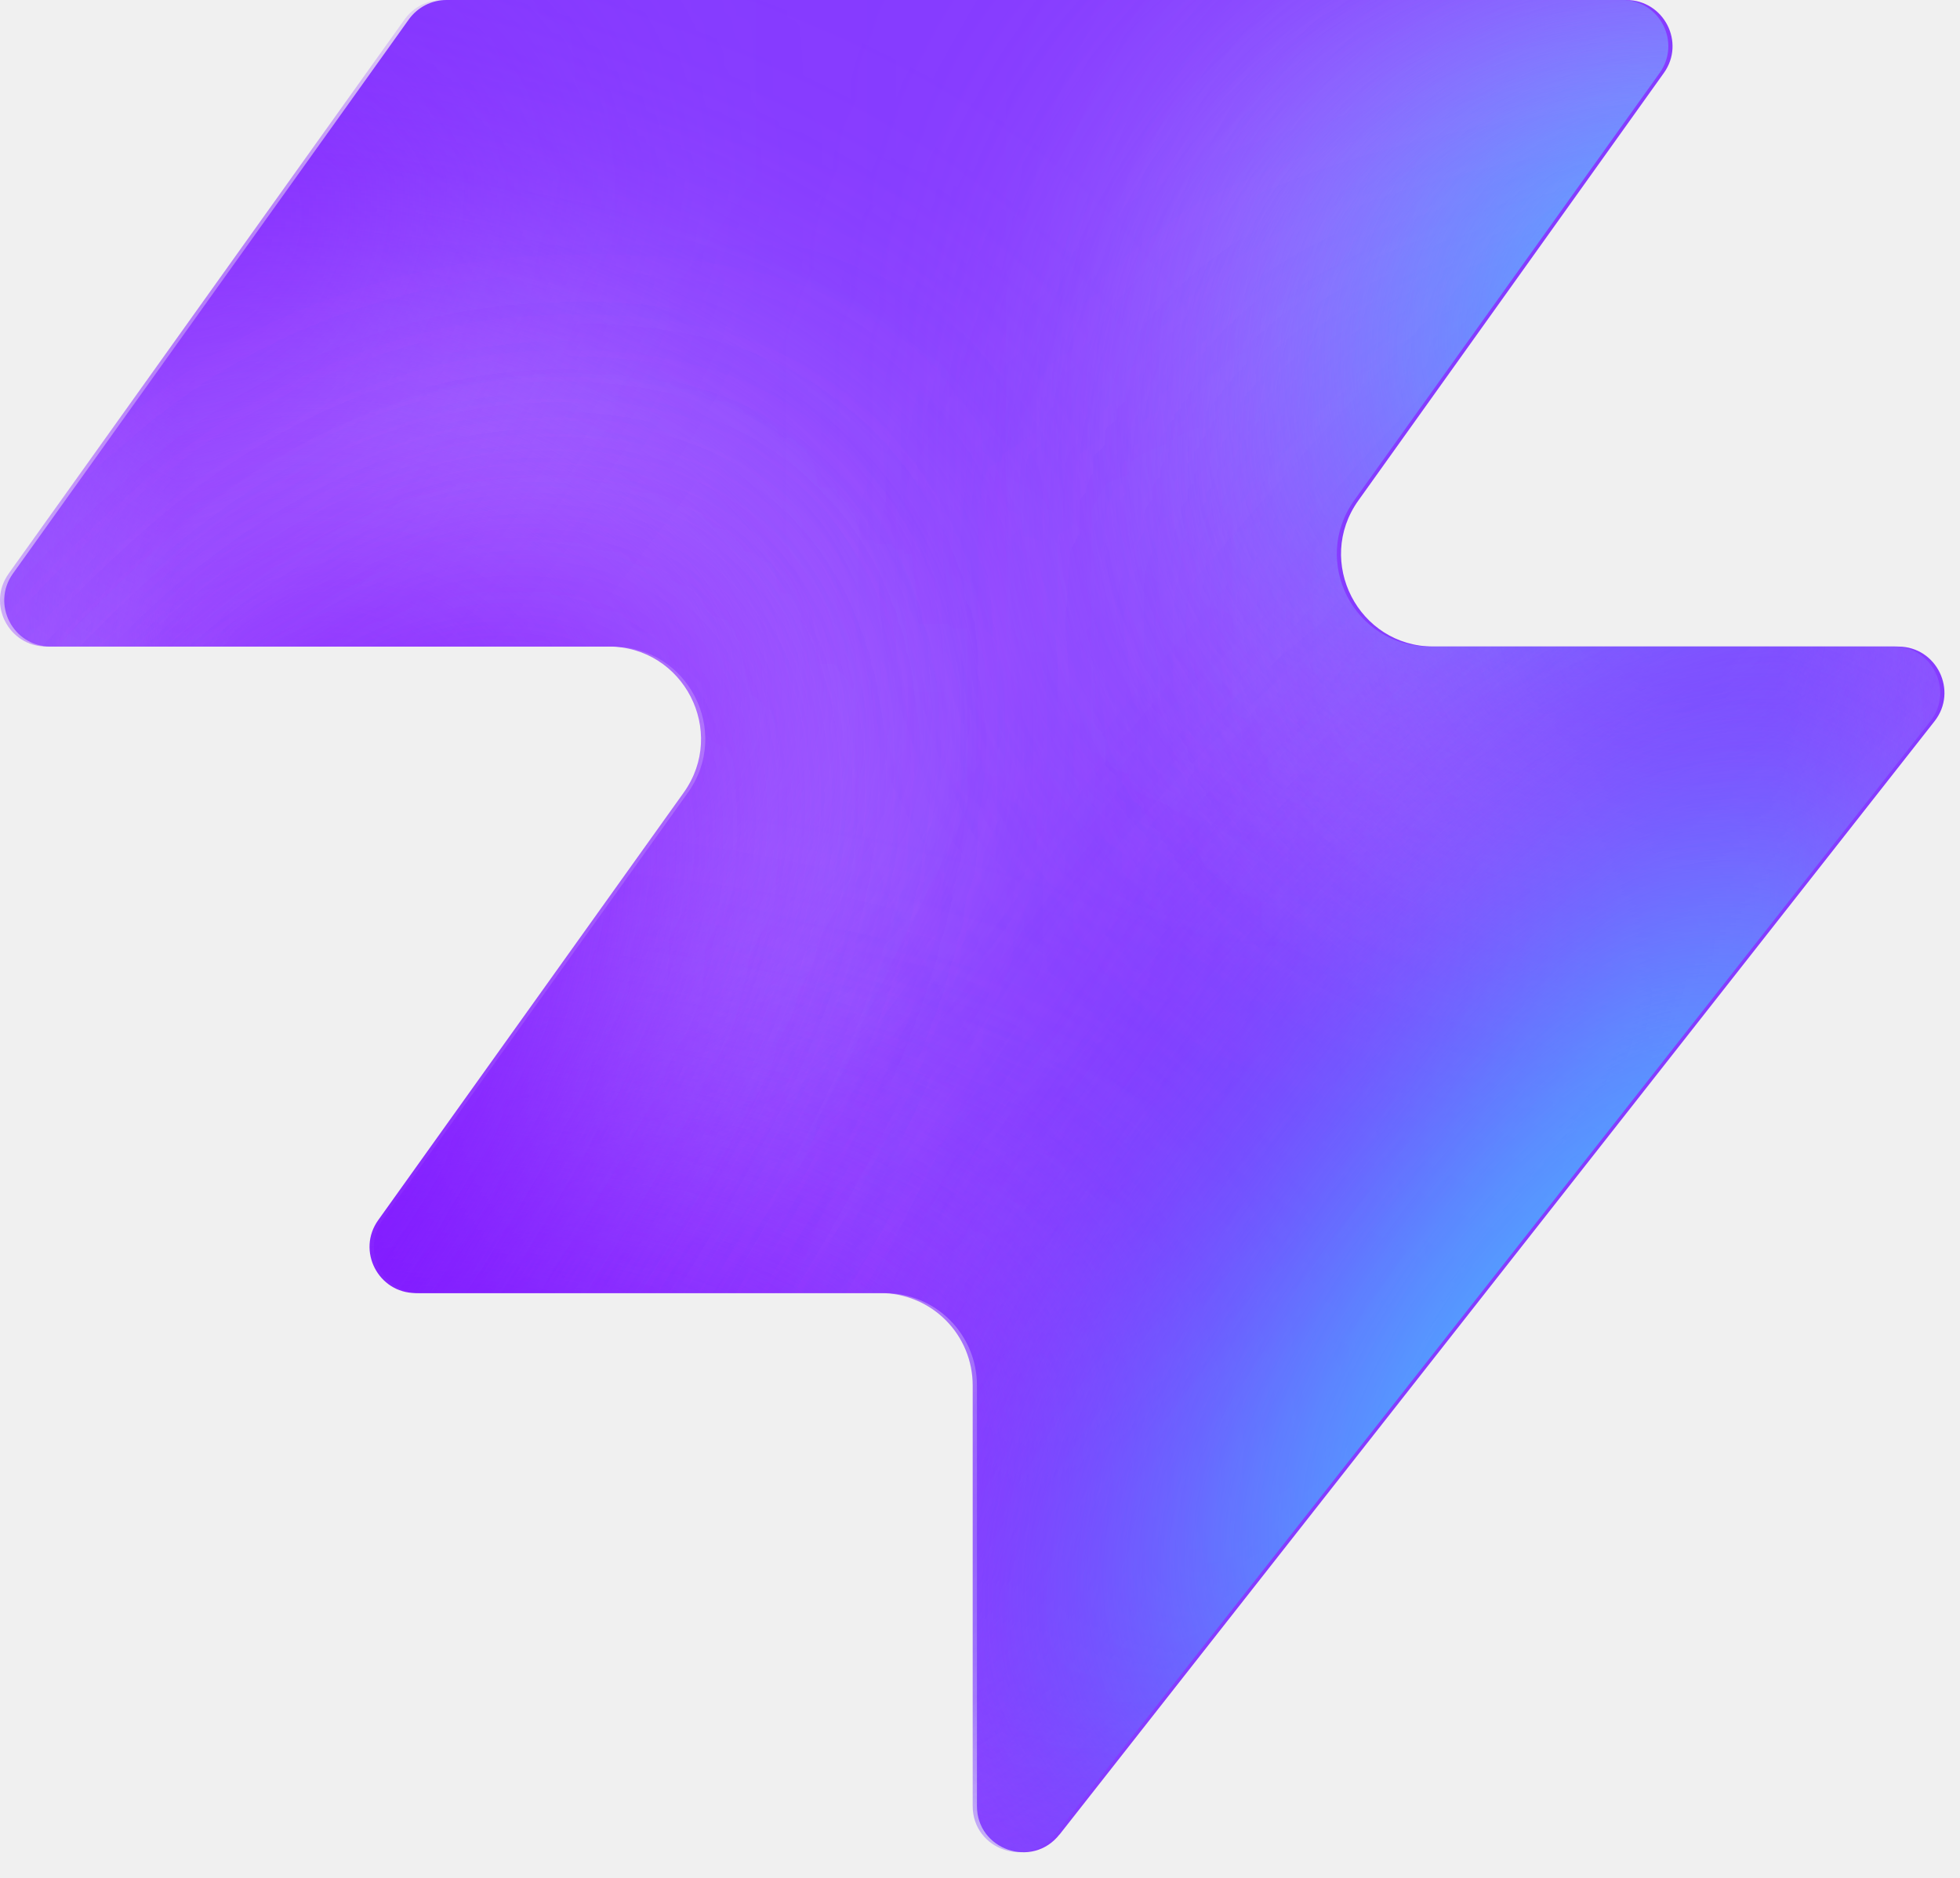
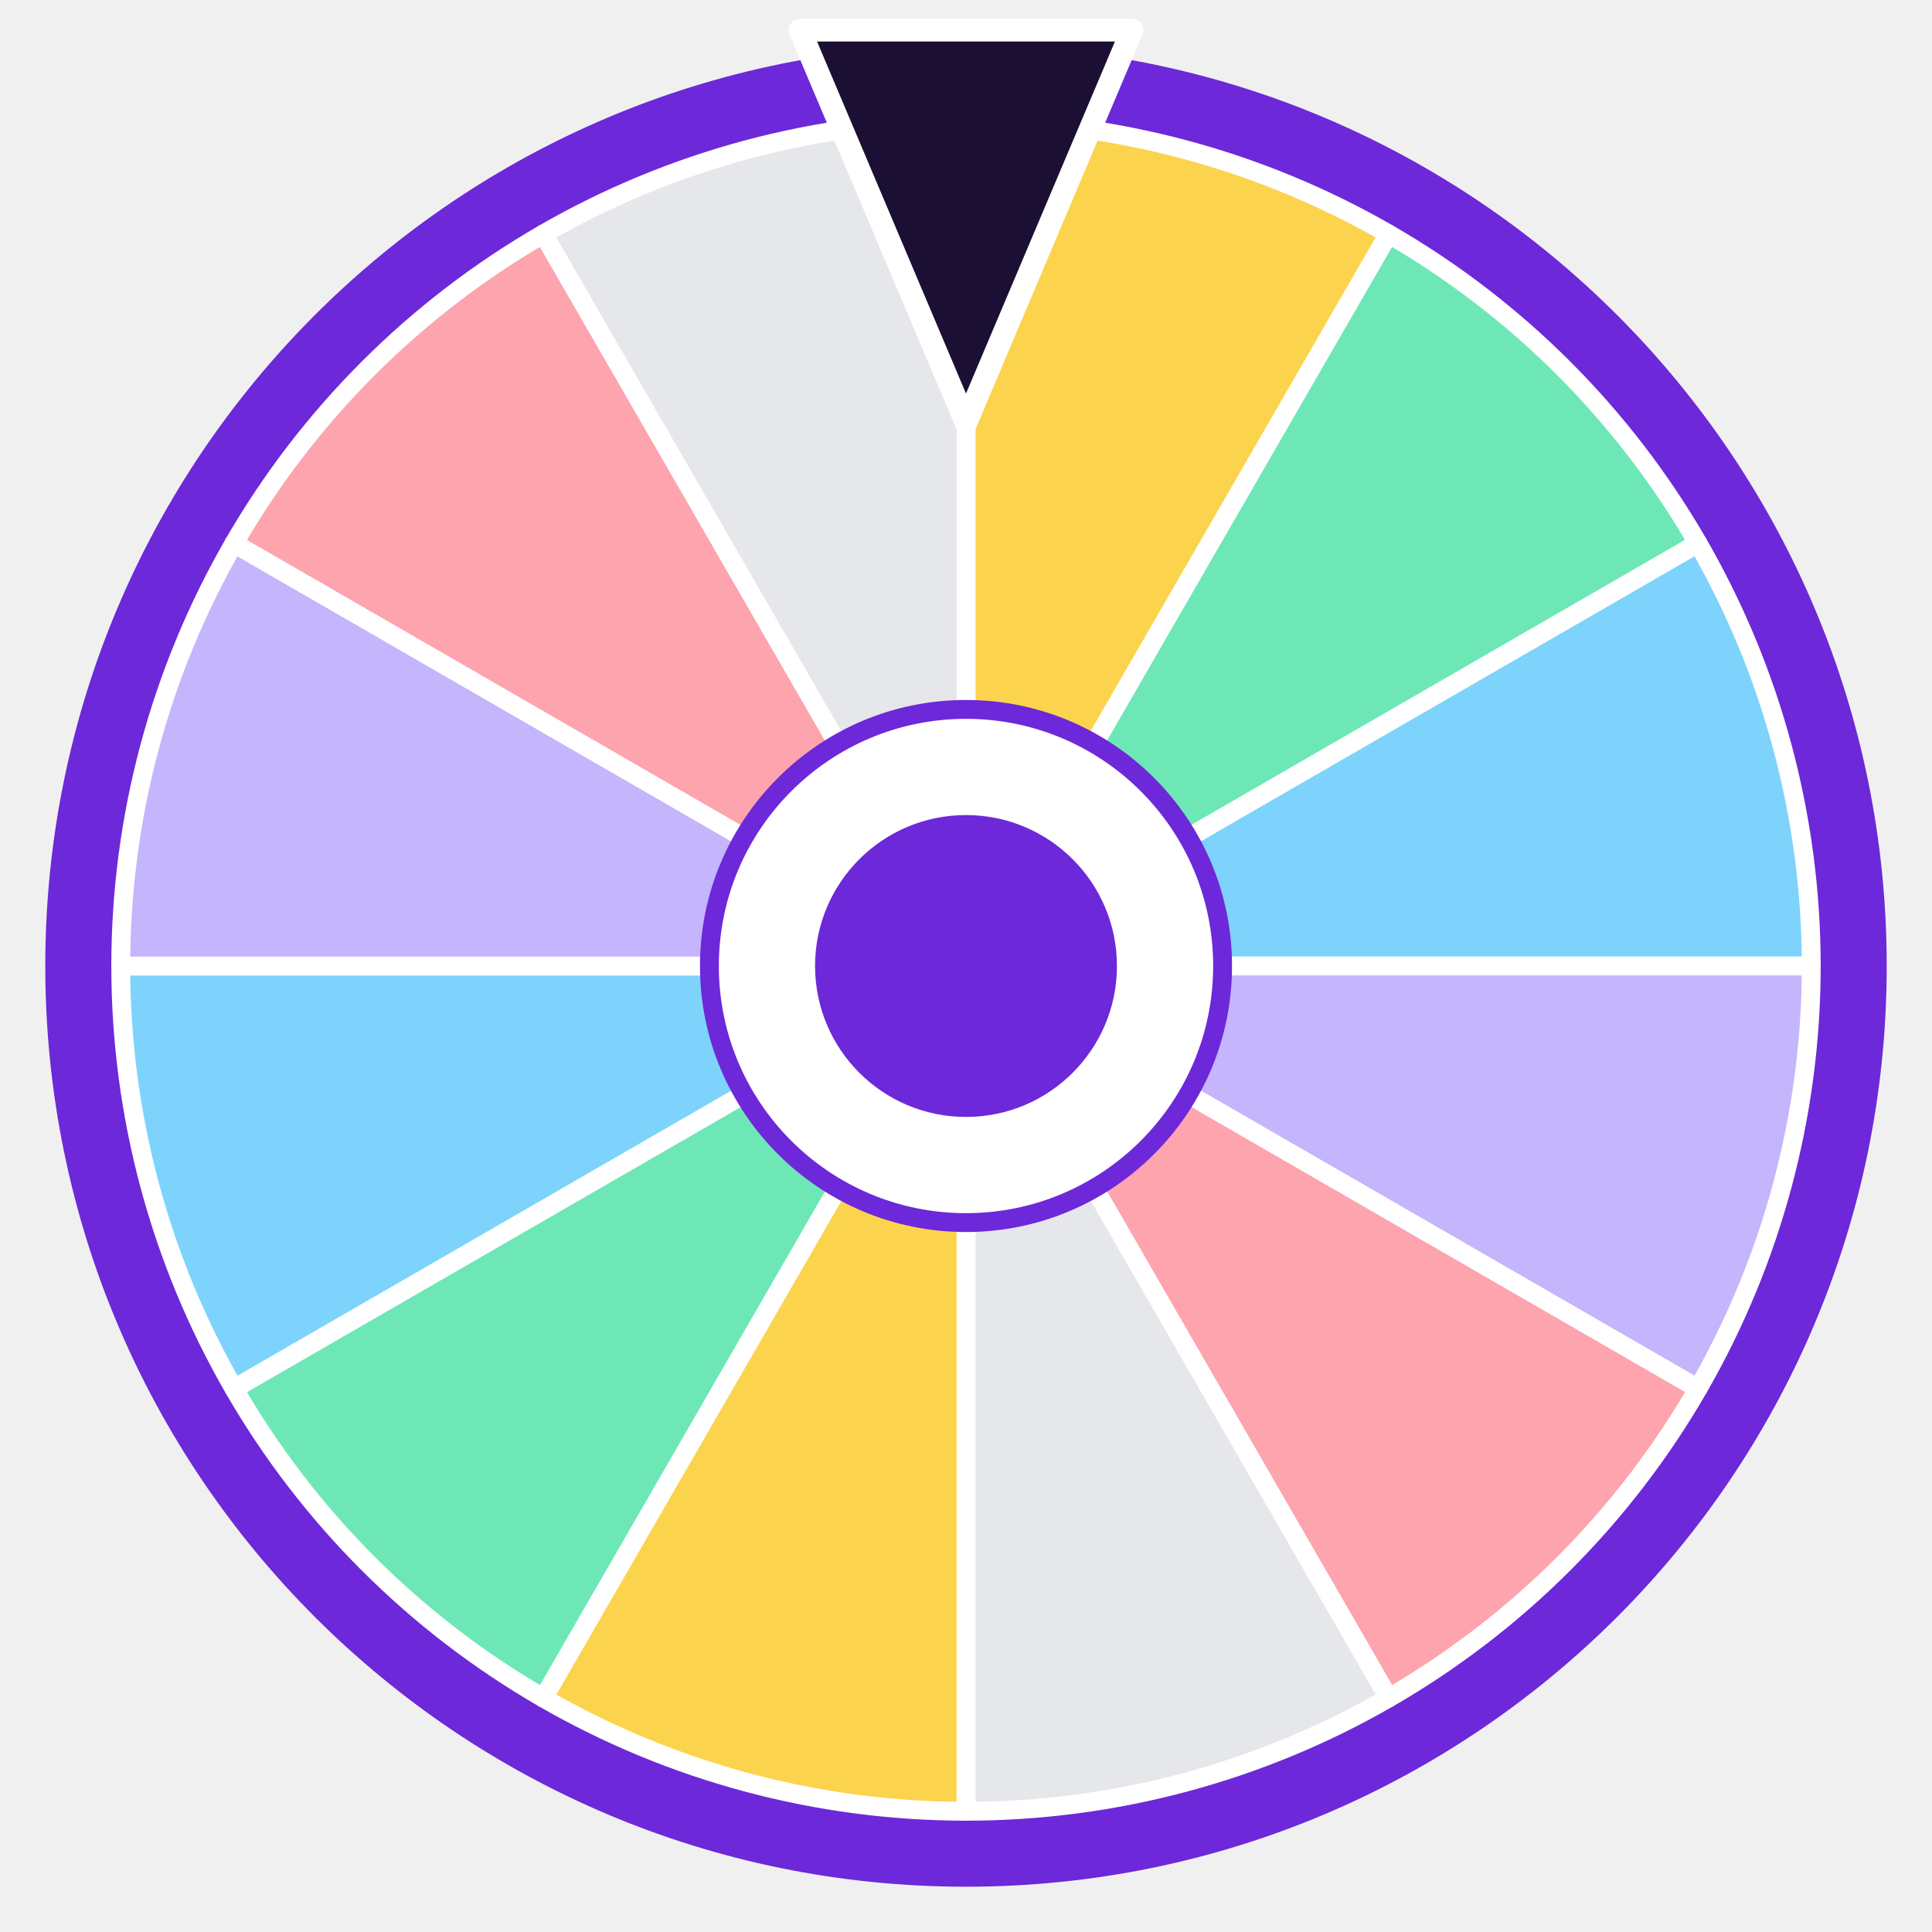
- <svg xmlns="http://www.w3.org/2000/svg" width="48" height="46" fill="none" viewBox="0 0 48 46">
-   <path fill="#863bff" d="M25.946 44.938c-.664.845-2.021.375-2.021-.698V33.937a2.26 2.26 0 0 0-2.262-2.262H10.287c-.92 0-1.456-1.04-.92-1.788l7.48-10.471c1.07-1.497 0-3.578-1.842-3.578H1.237c-.92 0-1.456-1.04-.92-1.788L10.013.474c.214-.297.556-.474.92-.474h28.894c.92 0 1.456 1.04.92 1.788l-7.48 10.471c-1.07 1.498 0 3.579 1.842 3.579h11.377c.943 0 1.473 1.088.89 1.83L25.947 44.94z" style="fill:#863bff;fill:color(display-p3 .525 .23 1);fill-opacity:1" />
-   <mask id="a" width="48" height="46" x="0" y="0" maskUnits="userSpaceOnUse" style="mask-type:alpha">
-     <path fill="#000" d="M25.842 44.938c-.664.844-2.021.375-2.021-.698V33.937a2.26 2.26 0 0 0-2.262-2.262H10.183c-.92 0-1.456-1.04-.92-1.788l7.48-10.471c1.07-1.498 0-3.579-1.842-3.579H1.133c-.92 0-1.456-1.04-.92-1.787L9.91.473c.214-.297.556-.474.92-.474h28.894c.92 0 1.456 1.04.92 1.788l-7.48 10.471c-1.07 1.498 0 3.578 1.842 3.578h11.377c.943 0 1.473 1.088.89 1.832L25.843 44.94z" style="fill:#000;fill-opacity:1" />
-   </mask>
-   <g mask="url(#a)">
-     <g filter="url(#b)">
-       <ellipse cx="5.508" cy="14.704" fill="#ede6ff" rx="5.508" ry="14.704" style="fill:#ede6ff;fill:color(display-p3 .927 .903 1);fill-opacity:1" transform="matrix(.00324 1 1 -.00324 -4.47 31.516)" />
-     </g>
-     <g filter="url(#c)">
-       <ellipse cx="10.399" cy="29.851" fill="#ede6ff" rx="10.399" ry="29.851" style="fill:#ede6ff;fill:color(display-p3 .927 .903 1);fill-opacity:1" transform="matrix(.00324 1 1 -.00324 -39.328 7.883)" />
-     </g>
-     <g filter="url(#d)">
-       <ellipse cx="5.508" cy="30.487" fill="#7e14ff" rx="5.508" ry="30.487" style="fill:#7e14ff;fill:color(display-p3 .492 .077 1);fill-opacity:1" transform="rotate(89.814 -25.913 -14.639)scale(1 -1)" />
-     </g>
-     <g filter="url(#e)">
-       <ellipse cx="5.508" cy="30.599" fill="#7e14ff" rx="5.508" ry="30.599" style="fill:#7e14ff;fill:color(display-p3 .492 .077 1);fill-opacity:1" transform="rotate(89.814 -32.644 -3.334)scale(1 -1)" />
-     </g>
-     <g filter="url(#f)">
-       <ellipse cx="5.508" cy="30.599" fill="#7e14ff" rx="5.508" ry="30.599" style="fill:#7e14ff;fill:color(display-p3 .492 .077 1);fill-opacity:1" transform="matrix(.00324 1 1 -.00324 -34.34 30.47)" />
-     </g>
-     <g filter="url(#g)">
-       <ellipse cx="14.072" cy="22.078" fill="#ede6ff" rx="14.072" ry="22.078" style="fill:#ede6ff;fill:color(display-p3 .927 .903 1);fill-opacity:1" transform="rotate(93.35 24.506 48.493)scale(-1 1)" />
-     </g>
-     <g filter="url(#h)">
-       <ellipse cx="3.47" cy="21.501" fill="#7e14ff" rx="3.47" ry="21.501" style="fill:#7e14ff;fill:color(display-p3 .492 .077 1);fill-opacity:1" transform="rotate(89.009 28.708 47.59)scale(-1 1)" />
-     </g>
-     <g filter="url(#i)">
-       <ellipse cx="3.47" cy="21.501" fill="#7e14ff" rx="3.47" ry="21.501" style="fill:#7e14ff;fill:color(display-p3 .492 .077 1);fill-opacity:1" transform="rotate(89.009 28.708 47.59)scale(-1 1)" />
-     </g>
-     <g filter="url(#j)">
-       <ellipse cx=".387" cy="8.972" fill="#7e14ff" rx="4.407" ry="29.108" style="fill:#7e14ff;fill:color(display-p3 .492 .077 1);fill-opacity:1" transform="rotate(39.51 .387 8.972)" />
-     </g>
-     <g filter="url(#k)">
-       <ellipse cx="47.523" cy="-6.092" fill="#7e14ff" rx="4.407" ry="29.108" style="fill:#7e14ff;fill:color(display-p3 .492 .077 1);fill-opacity:1" transform="rotate(37.892 47.523 -6.092)" />
-     </g>
-     <g filter="url(#l)">
-       <ellipse cx="41.412" cy="6.333" fill="#47bfff" rx="5.971" ry="9.665" style="fill:#47bfff;fill:color(display-p3 .28 .748 1);fill-opacity:1" transform="rotate(37.892 41.412 6.333)" />
-     </g>
-     <g filter="url(#m)">
-       <ellipse cx="-1.879" cy="38.332" fill="#7e14ff" rx="4.407" ry="29.108" style="fill:#7e14ff;fill:color(display-p3 .492 .077 1);fill-opacity:1" transform="rotate(37.892 -1.88 38.332)" />
-     </g>
-     <g filter="url(#n)">
-       <ellipse cx="-1.879" cy="38.332" fill="#7e14ff" rx="4.407" ry="29.108" style="fill:#7e14ff;fill:color(display-p3 .492 .077 1);fill-opacity:1" transform="rotate(37.892 -1.88 38.332)" />
-     </g>
-     <g filter="url(#o)">
-       <ellipse cx="35.651" cy="29.907" fill="#7e14ff" rx="4.407" ry="29.108" style="fill:#7e14ff;fill:color(display-p3 .492 .077 1);fill-opacity:1" transform="rotate(37.892 35.651 29.907)" />
-     </g>
-     <g filter="url(#p)">
-       <ellipse cx="38.418" cy="32.4" fill="#47bfff" rx="5.971" ry="15.297" style="fill:#47bfff;fill:color(display-p3 .28 .748 1);fill-opacity:1" transform="rotate(37.892 38.418 32.4)" />
-     </g>
+ <svg xmlns="http://www.w3.org/2000/svg" width="512" height="512" viewBox="0 0 512 512" role="img" aria-label="Roue de la fortune">
+   <circle cx="256" cy="256" r="244" fill="#6d28d9" />
+   <g stroke="#ffffff" stroke-width="5" stroke-linejoin="round">
+     <path fill="#fcd34d" d="M256 256 L256 32 A224 224 0 0 1 368 62.01 Z" />
+     <path fill="#6ee7b7" d="M256 256 L368 62.01 A224 224 0 0 1 449.99 144 Z" />
+     <path fill="#7dd3fc" d="M256 256 L449.99 144 A224 224 0 0 1 480 256 Z" />
+     <path fill="#c4b5fd" d="M256 256 L480 256 A224 224 0 0 1 449.99 368 Z" />
+     <path fill="#fda4af" d="M256 256 L449.99 368 A224 224 0 0 1 368 449.99 Z" />
+     <path fill="#e5e7eb" d="M256 256 L368 449.99 A224 224 0 0 1 256 480 Z" />
+     <path fill="#fcd34d" d="M256 256 L256 480 A224 224 0 0 1 144 449.99 Z" />
+     <path fill="#6ee7b7" d="M256 256 L144 449.99 A224 224 0 0 1 62.01 368 Z" />
+     <path fill="#7dd3fc" d="M256 256 L62.01 368 A224 224 0 0 1 32 256 Z" />
+     <path fill="#c4b5fd" d="M256 256 L32 256 A224 224 0 0 1 62.01 144 Z" />
+     <path fill="#fda4af" d="M256 256 L62.01 144 A224 224 0 0 1 144 62.01 Z" />
+     <path fill="#e5e7eb" d="M256 256 L144 62.01 A224 224 0 0 1 256 32 Z" />
  </g>
-   <defs>
-     <filter id="b" width="60.045" height="41.654" x="-19.77" y="16.149" color-interpolation-filters="sRGB" filterUnits="userSpaceOnUse">
-       <feFlood flood-opacity="0" result="BackgroundImageFix" />
-       <feBlend in="SourceGraphic" in2="BackgroundImageFix" result="shape" />
-       <feGaussianBlur result="effect1_foregroundBlur_2002_17158" stdDeviation="7.659" />
-     </filter>
-     <filter id="c" width="90.34" height="51.437" x="-54.613" y="-7.533" color-interpolation-filters="sRGB" filterUnits="userSpaceOnUse">
-       <feFlood flood-opacity="0" result="BackgroundImageFix" />
-       <feBlend in="SourceGraphic" in2="BackgroundImageFix" result="shape" />
-       <feGaussianBlur result="effect1_foregroundBlur_2002_17158" stdDeviation="7.659" />
-     </filter>
-     <filter id="d" width="79.355" height="29.4" x="-49.64" y="2.03" color-interpolation-filters="sRGB" filterUnits="userSpaceOnUse">
-       <feFlood flood-opacity="0" result="BackgroundImageFix" />
-       <feBlend in="SourceGraphic" in2="BackgroundImageFix" result="shape" />
-       <feGaussianBlur result="effect1_foregroundBlur_2002_17158" stdDeviation="4.596" />
-     </filter>
-     <filter id="e" width="79.579" height="29.4" x="-45.045" y="20.029" color-interpolation-filters="sRGB" filterUnits="userSpaceOnUse">
-       <feFlood flood-opacity="0" result="BackgroundImageFix" />
-       <feBlend in="SourceGraphic" in2="BackgroundImageFix" result="shape" />
-       <feGaussianBlur result="effect1_foregroundBlur_2002_17158" stdDeviation="4.596" />
-     </filter>
-     <filter id="f" width="79.579" height="29.4" x="-43.513" y="21.178" color-interpolation-filters="sRGB" filterUnits="userSpaceOnUse">
-       <feFlood flood-opacity="0" result="BackgroundImageFix" />
-       <feBlend in="SourceGraphic" in2="BackgroundImageFix" result="shape" />
-       <feGaussianBlur result="effect1_foregroundBlur_2002_17158" stdDeviation="4.596" />
-     </filter>
-     <filter id="g" width="74.749" height="58.852" x="15.756" y="-17.901" color-interpolation-filters="sRGB" filterUnits="userSpaceOnUse">
-       <feFlood flood-opacity="0" result="BackgroundImageFix" />
-       <feBlend in="SourceGraphic" in2="BackgroundImageFix" result="shape" />
-       <feGaussianBlur result="effect1_foregroundBlur_2002_17158" stdDeviation="7.659" />
-     </filter>
-     <filter id="h" width="61.377" height="25.362" x="23.548" y="2.284" color-interpolation-filters="sRGB" filterUnits="userSpaceOnUse">
-       <feFlood flood-opacity="0" result="BackgroundImageFix" />
-       <feBlend in="SourceGraphic" in2="BackgroundImageFix" result="shape" />
-       <feGaussianBlur result="effect1_foregroundBlur_2002_17158" stdDeviation="4.596" />
-     </filter>
-     <filter id="i" width="61.377" height="25.362" x="23.548" y="2.284" color-interpolation-filters="sRGB" filterUnits="userSpaceOnUse">
-       <feFlood flood-opacity="0" result="BackgroundImageFix" />
-       <feBlend in="SourceGraphic" in2="BackgroundImageFix" result="shape" />
-       <feGaussianBlur result="effect1_foregroundBlur_2002_17158" stdDeviation="4.596" />
-     </filter>
-     <filter id="j" width="56.045" height="63.649" x="-27.636" y="-22.853" color-interpolation-filters="sRGB" filterUnits="userSpaceOnUse">
-       <feFlood flood-opacity="0" result="BackgroundImageFix" />
-       <feBlend in="SourceGraphic" in2="BackgroundImageFix" result="shape" />
-       <feGaussianBlur result="effect1_foregroundBlur_2002_17158" stdDeviation="4.596" />
-     </filter>
-     <filter id="k" width="54.814" height="64.646" x="20.116" y="-38.415" color-interpolation-filters="sRGB" filterUnits="userSpaceOnUse">
-       <feFlood flood-opacity="0" result="BackgroundImageFix" />
-       <feBlend in="SourceGraphic" in2="BackgroundImageFix" result="shape" />
-       <feGaussianBlur result="effect1_foregroundBlur_2002_17158" stdDeviation="4.596" />
-     </filter>
-     <filter id="l" width="33.541" height="35.313" x="24.641" y="-11.323" color-interpolation-filters="sRGB" filterUnits="userSpaceOnUse">
-       <feFlood flood-opacity="0" result="BackgroundImageFix" />
-       <feBlend in="SourceGraphic" in2="BackgroundImageFix" result="shape" />
-       <feGaussianBlur result="effect1_foregroundBlur_2002_17158" stdDeviation="4.596" />
-     </filter>
-     <filter id="m" width="54.814" height="64.646" x="-29.286" y="6.009" color-interpolation-filters="sRGB" filterUnits="userSpaceOnUse">
-       <feFlood flood-opacity="0" result="BackgroundImageFix" />
-       <feBlend in="SourceGraphic" in2="BackgroundImageFix" result="shape" />
-       <feGaussianBlur result="effect1_foregroundBlur_2002_17158" stdDeviation="4.596" />
-     </filter>
-     <filter id="n" width="54.814" height="64.646" x="-29.286" y="6.009" color-interpolation-filters="sRGB" filterUnits="userSpaceOnUse">
-       <feFlood flood-opacity="0" result="BackgroundImageFix" />
-       <feBlend in="SourceGraphic" in2="BackgroundImageFix" result="shape" />
-       <feGaussianBlur result="effect1_foregroundBlur_2002_17158" stdDeviation="4.596" />
-     </filter>
-     <filter id="o" width="54.814" height="64.646" x="8.244" y="-2.416" color-interpolation-filters="sRGB" filterUnits="userSpaceOnUse">
-       <feFlood flood-opacity="0" result="BackgroundImageFix" />
-       <feBlend in="SourceGraphic" in2="BackgroundImageFix" result="shape" />
-       <feGaussianBlur result="effect1_foregroundBlur_2002_17158" stdDeviation="4.596" />
-     </filter>
-     <filter id="p" width="39.409" height="43.623" x="18.713" y="10.588" color-interpolation-filters="sRGB" filterUnits="userSpaceOnUse">
-       <feFlood flood-opacity="0" result="BackgroundImageFix" />
-       <feBlend in="SourceGraphic" in2="BackgroundImageFix" result="shape" />
-       <feGaussianBlur result="effect1_foregroundBlur_2002_17158" stdDeviation="4.596" />
-     </filter>
-   </defs>
+   <circle cx="256" cy="256" r="68" fill="#ffffff" stroke="#6d28d9" stroke-width="5" />
+   <circle cx="256" cy="256" r="40" fill="#6d28d9" />
+   <path fill="#1b1033" stroke="#ffffff" stroke-width="6" stroke-linejoin="round" d="M256 112 L212 8 L300 8 Z" />
</svg>
